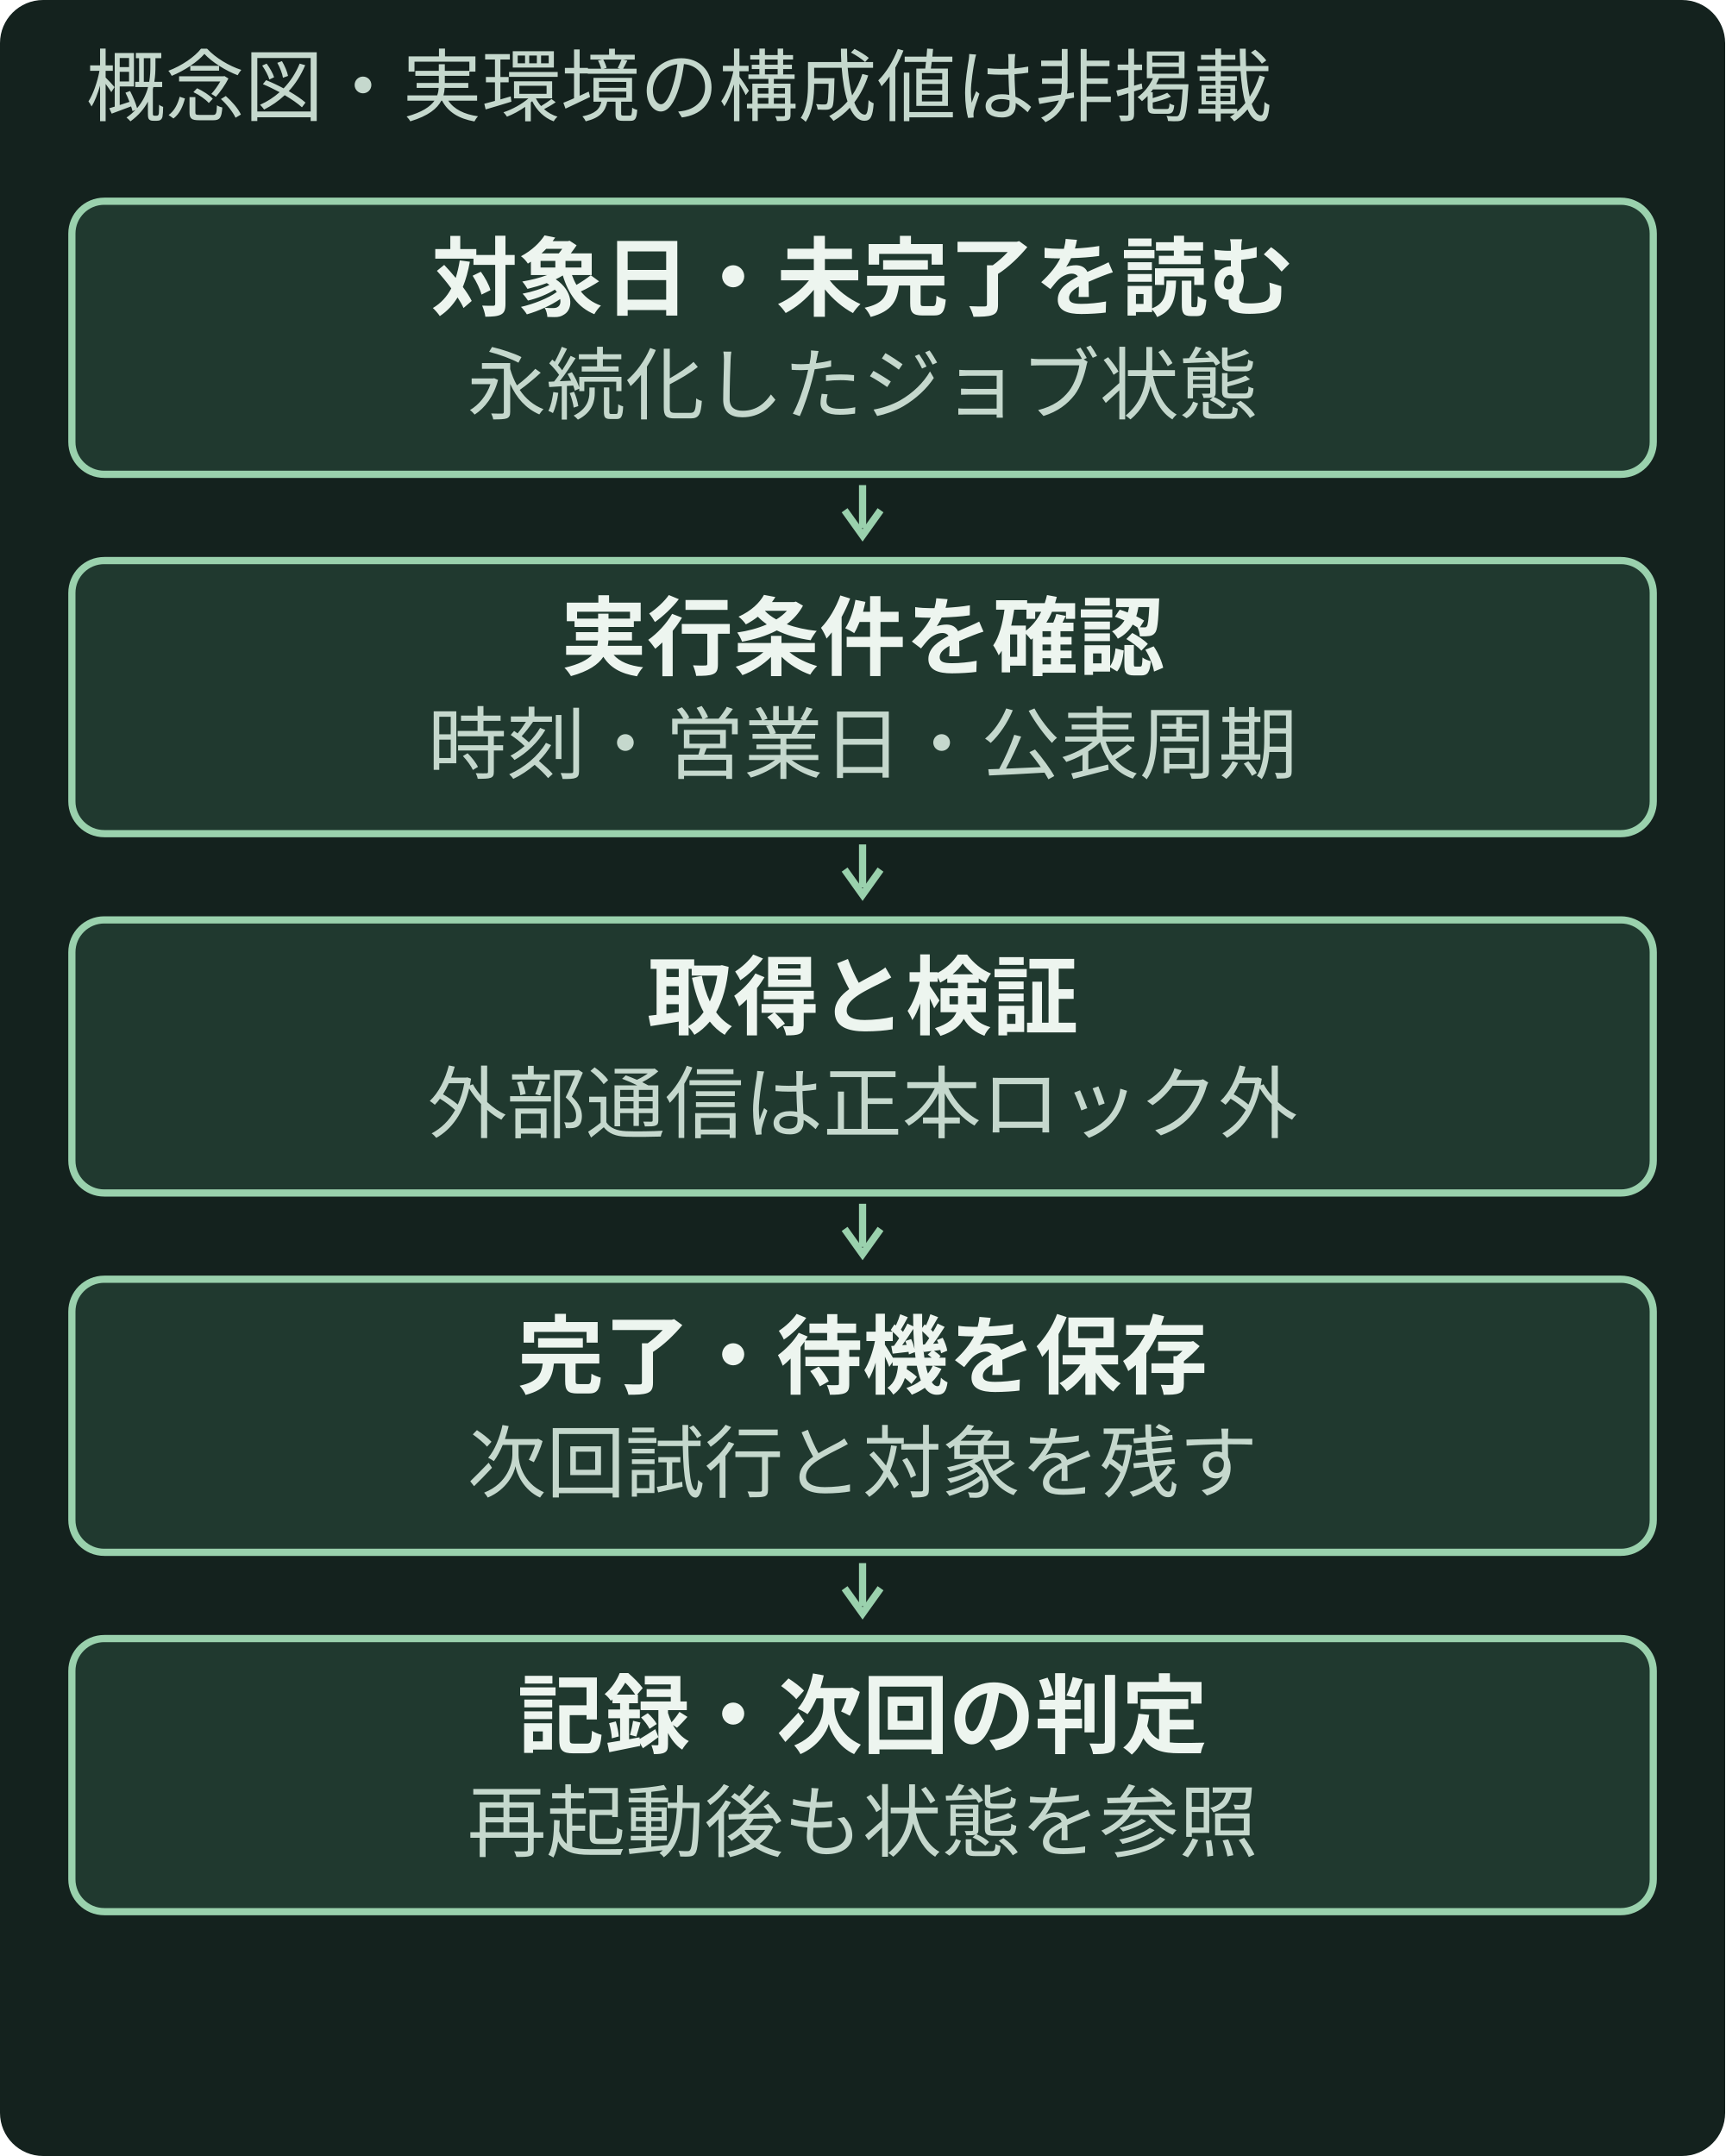
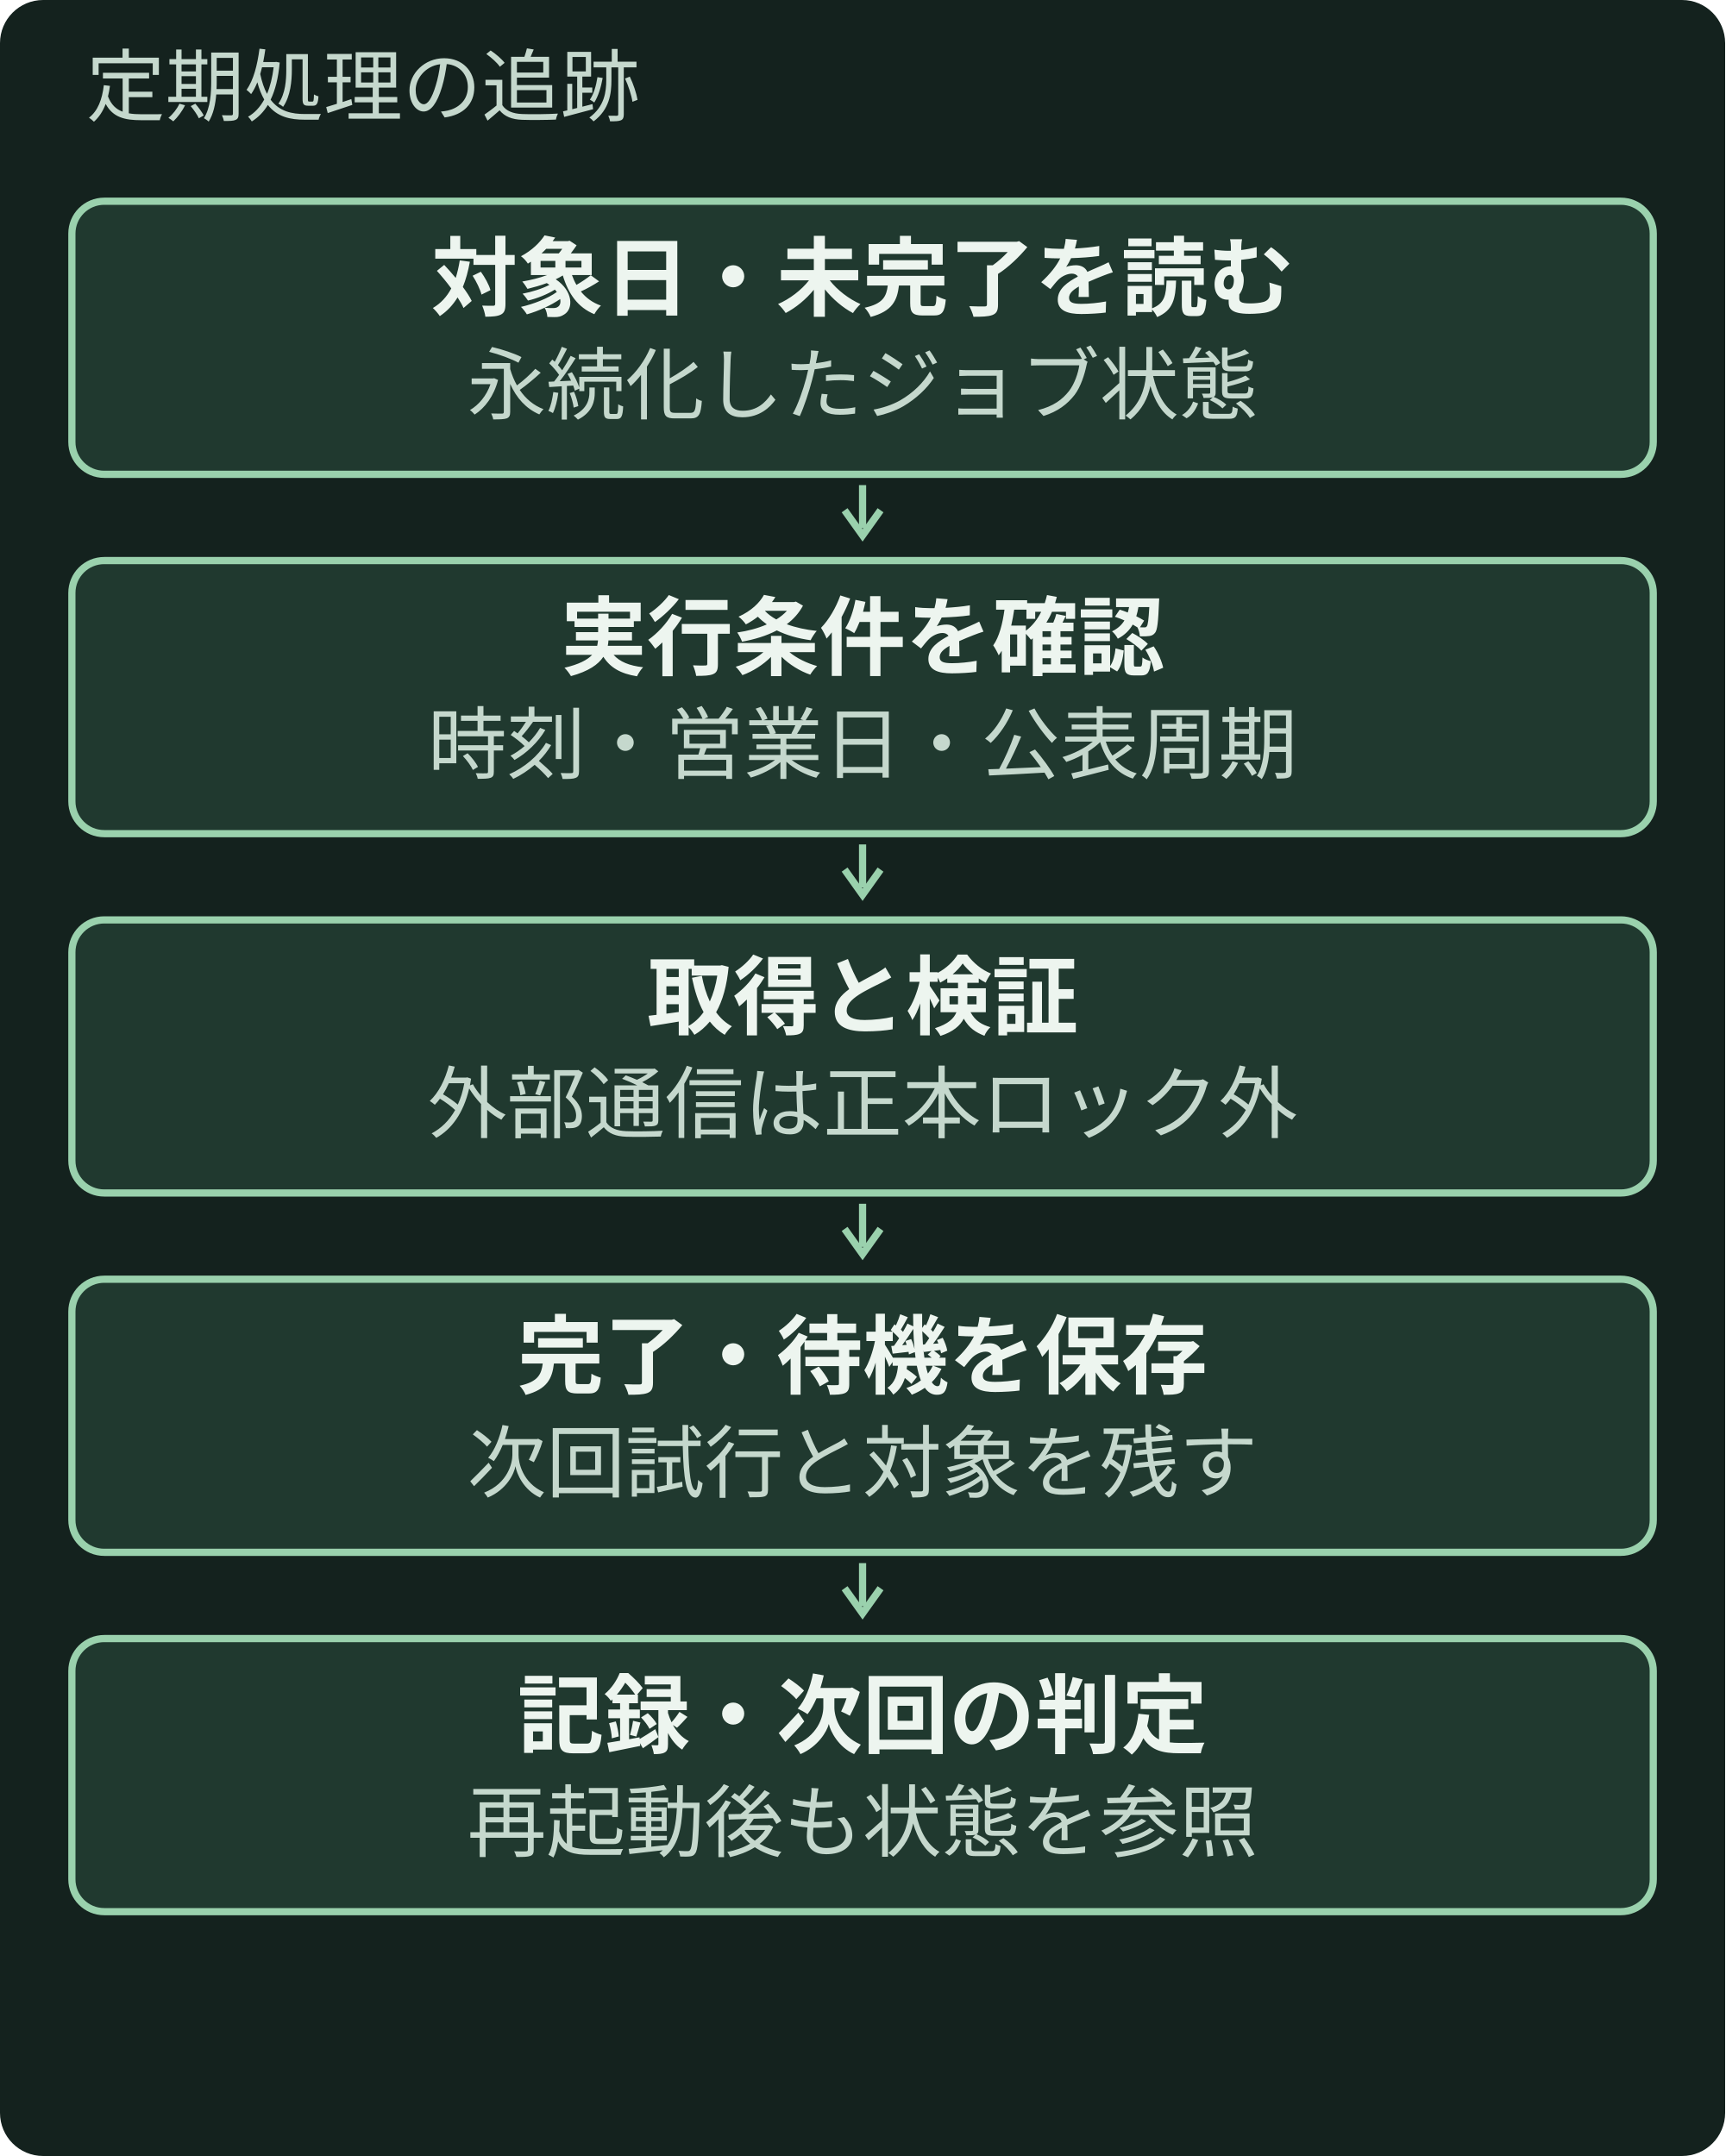
<svg xmlns="http://www.w3.org/2000/svg" width="480" height="600" viewBox="0 0 480 600" role="img" aria-labelledby="title desc">
  <rect width="480" height="600" rx="12" fill="#14221e" />
-   <text x="24" y="32" fill="#c5d8cd" font-family="sans-serif" font-size="22">概念図・実環境の構成値は非掲載</text>
+   <text x="24" y="32" fill="#c5d8cd" font-family="sans-serif" font-size="22">定期処理の追跡</text>
  <rect x="20" y="56" width="440" height="76" rx="9" fill="#20392f" stroke="#9ad1ad" stroke-width="2" />
  <text x="240" y="86" text-anchor="middle" fill="#edf5ef" font-family="sans-serif" font-size="24" font-weight="600">対象日・未完了を読む</text>
  <text x="240" y="115" text-anchor="middle" fill="#c5d8cd" font-family="sans-serif" font-size="22">永続化したジョブ状態</text>
  <path d="M240 135 V147" fill="none" stroke="#9ad1ad" stroke-width="2" />
  <path d="M235 142 L240 149 L245 142" fill="none" stroke="#9ad1ad" stroke-width="2" />
  <rect x="20" y="156" width="440" height="76" rx="9" fill="#20392f" stroke="#9ad1ad" stroke-width="2" />
  <text x="240" y="186" text-anchor="middle" fill="#edf5ef" font-family="sans-serif" font-size="24" font-weight="600">実行条件を確認</text>
  <text x="240" y="215" text-anchor="middle" fill="#c5d8cd" font-family="sans-serif" font-size="22">時刻・営業日・公表周期</text>
  <path d="M240 235 V247" fill="none" stroke="#9ad1ad" stroke-width="2" />
  <path d="M235 242 L240 249 L245 242" fill="none" stroke="#9ad1ad" stroke-width="2" />
  <rect x="20" y="256" width="440" height="76" rx="9" fill="#20392f" stroke="#9ad1ad" stroke-width="2" />
  <text x="240" y="286" text-anchor="middle" fill="#edf5ef" font-family="sans-serif" font-size="24" font-weight="600">取得と検証</text>
  <text x="240" y="315" text-anchor="middle" fill="#c5d8cd" font-family="sans-serif" font-size="22">外部通信は正本ロック外</text>
  <path d="M240 335 V347" fill="none" stroke="#9ad1ad" stroke-width="2" />
  <path d="M235 342 L240 349 L245 342" fill="none" stroke="#9ad1ad" stroke-width="2" />
  <rect x="20" y="356" width="440" height="76" rx="9" fill="#20392f" stroke="#9ad1ad" stroke-width="2" />
  <text x="240" y="386" text-anchor="middle" fill="#edf5ef" font-family="sans-serif" font-size="24" font-weight="600">完了・待機を保存</text>
  <text x="240" y="415" text-anchor="middle" fill="#c5d8cd" font-family="sans-serif" font-size="22">次回試行と対象を残す</text>
  <path d="M240 435 V447" fill="none" stroke="#9ad1ad" stroke-width="2" />
  <path d="M235 442 L240 449 L245 442" fill="none" stroke="#9ad1ad" stroke-width="2" />
  <rect x="20" y="456" width="440" height="76" rx="9" fill="#20392f" stroke="#9ad1ad" stroke-width="2" />
  <text x="240" y="486" text-anchor="middle" fill="#edf5ef" font-family="sans-serif" font-size="24" font-weight="600">記録・次回の判定</text>
  <text x="240" y="515" text-anchor="middle" fill="#c5d8cd" font-family="sans-serif" font-size="22">再起動後も状態を参照</text>
</svg>
